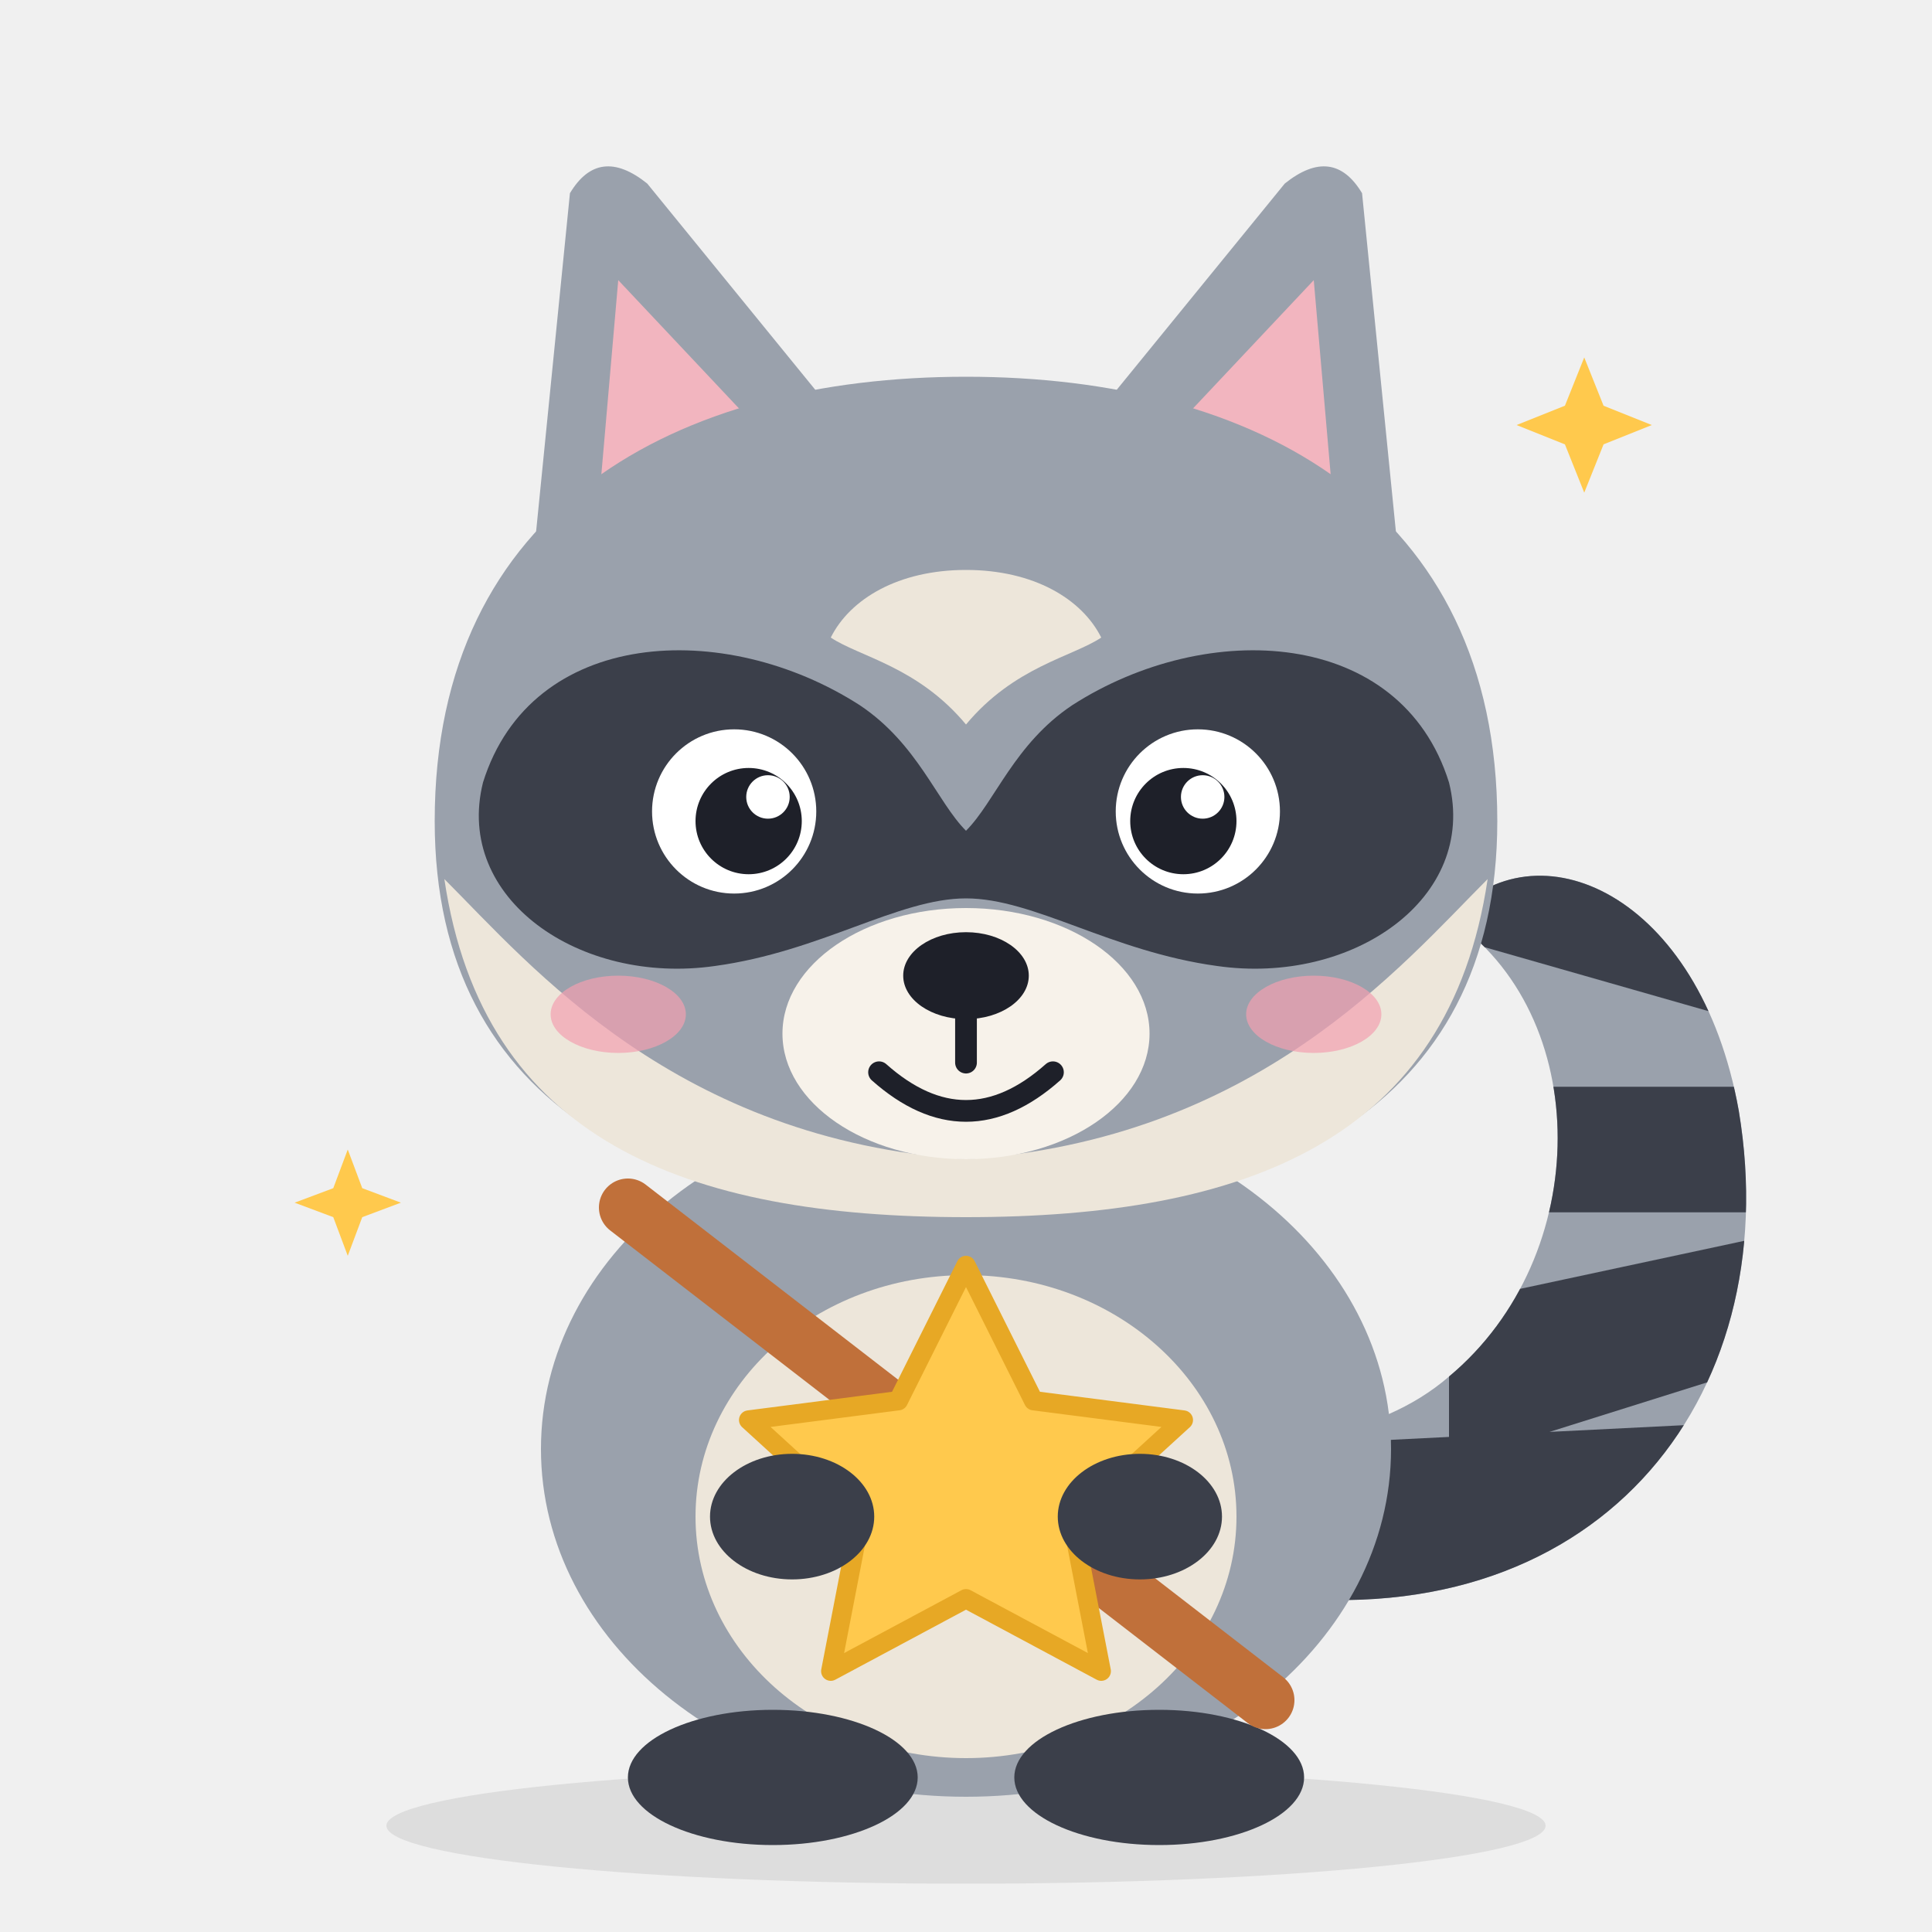
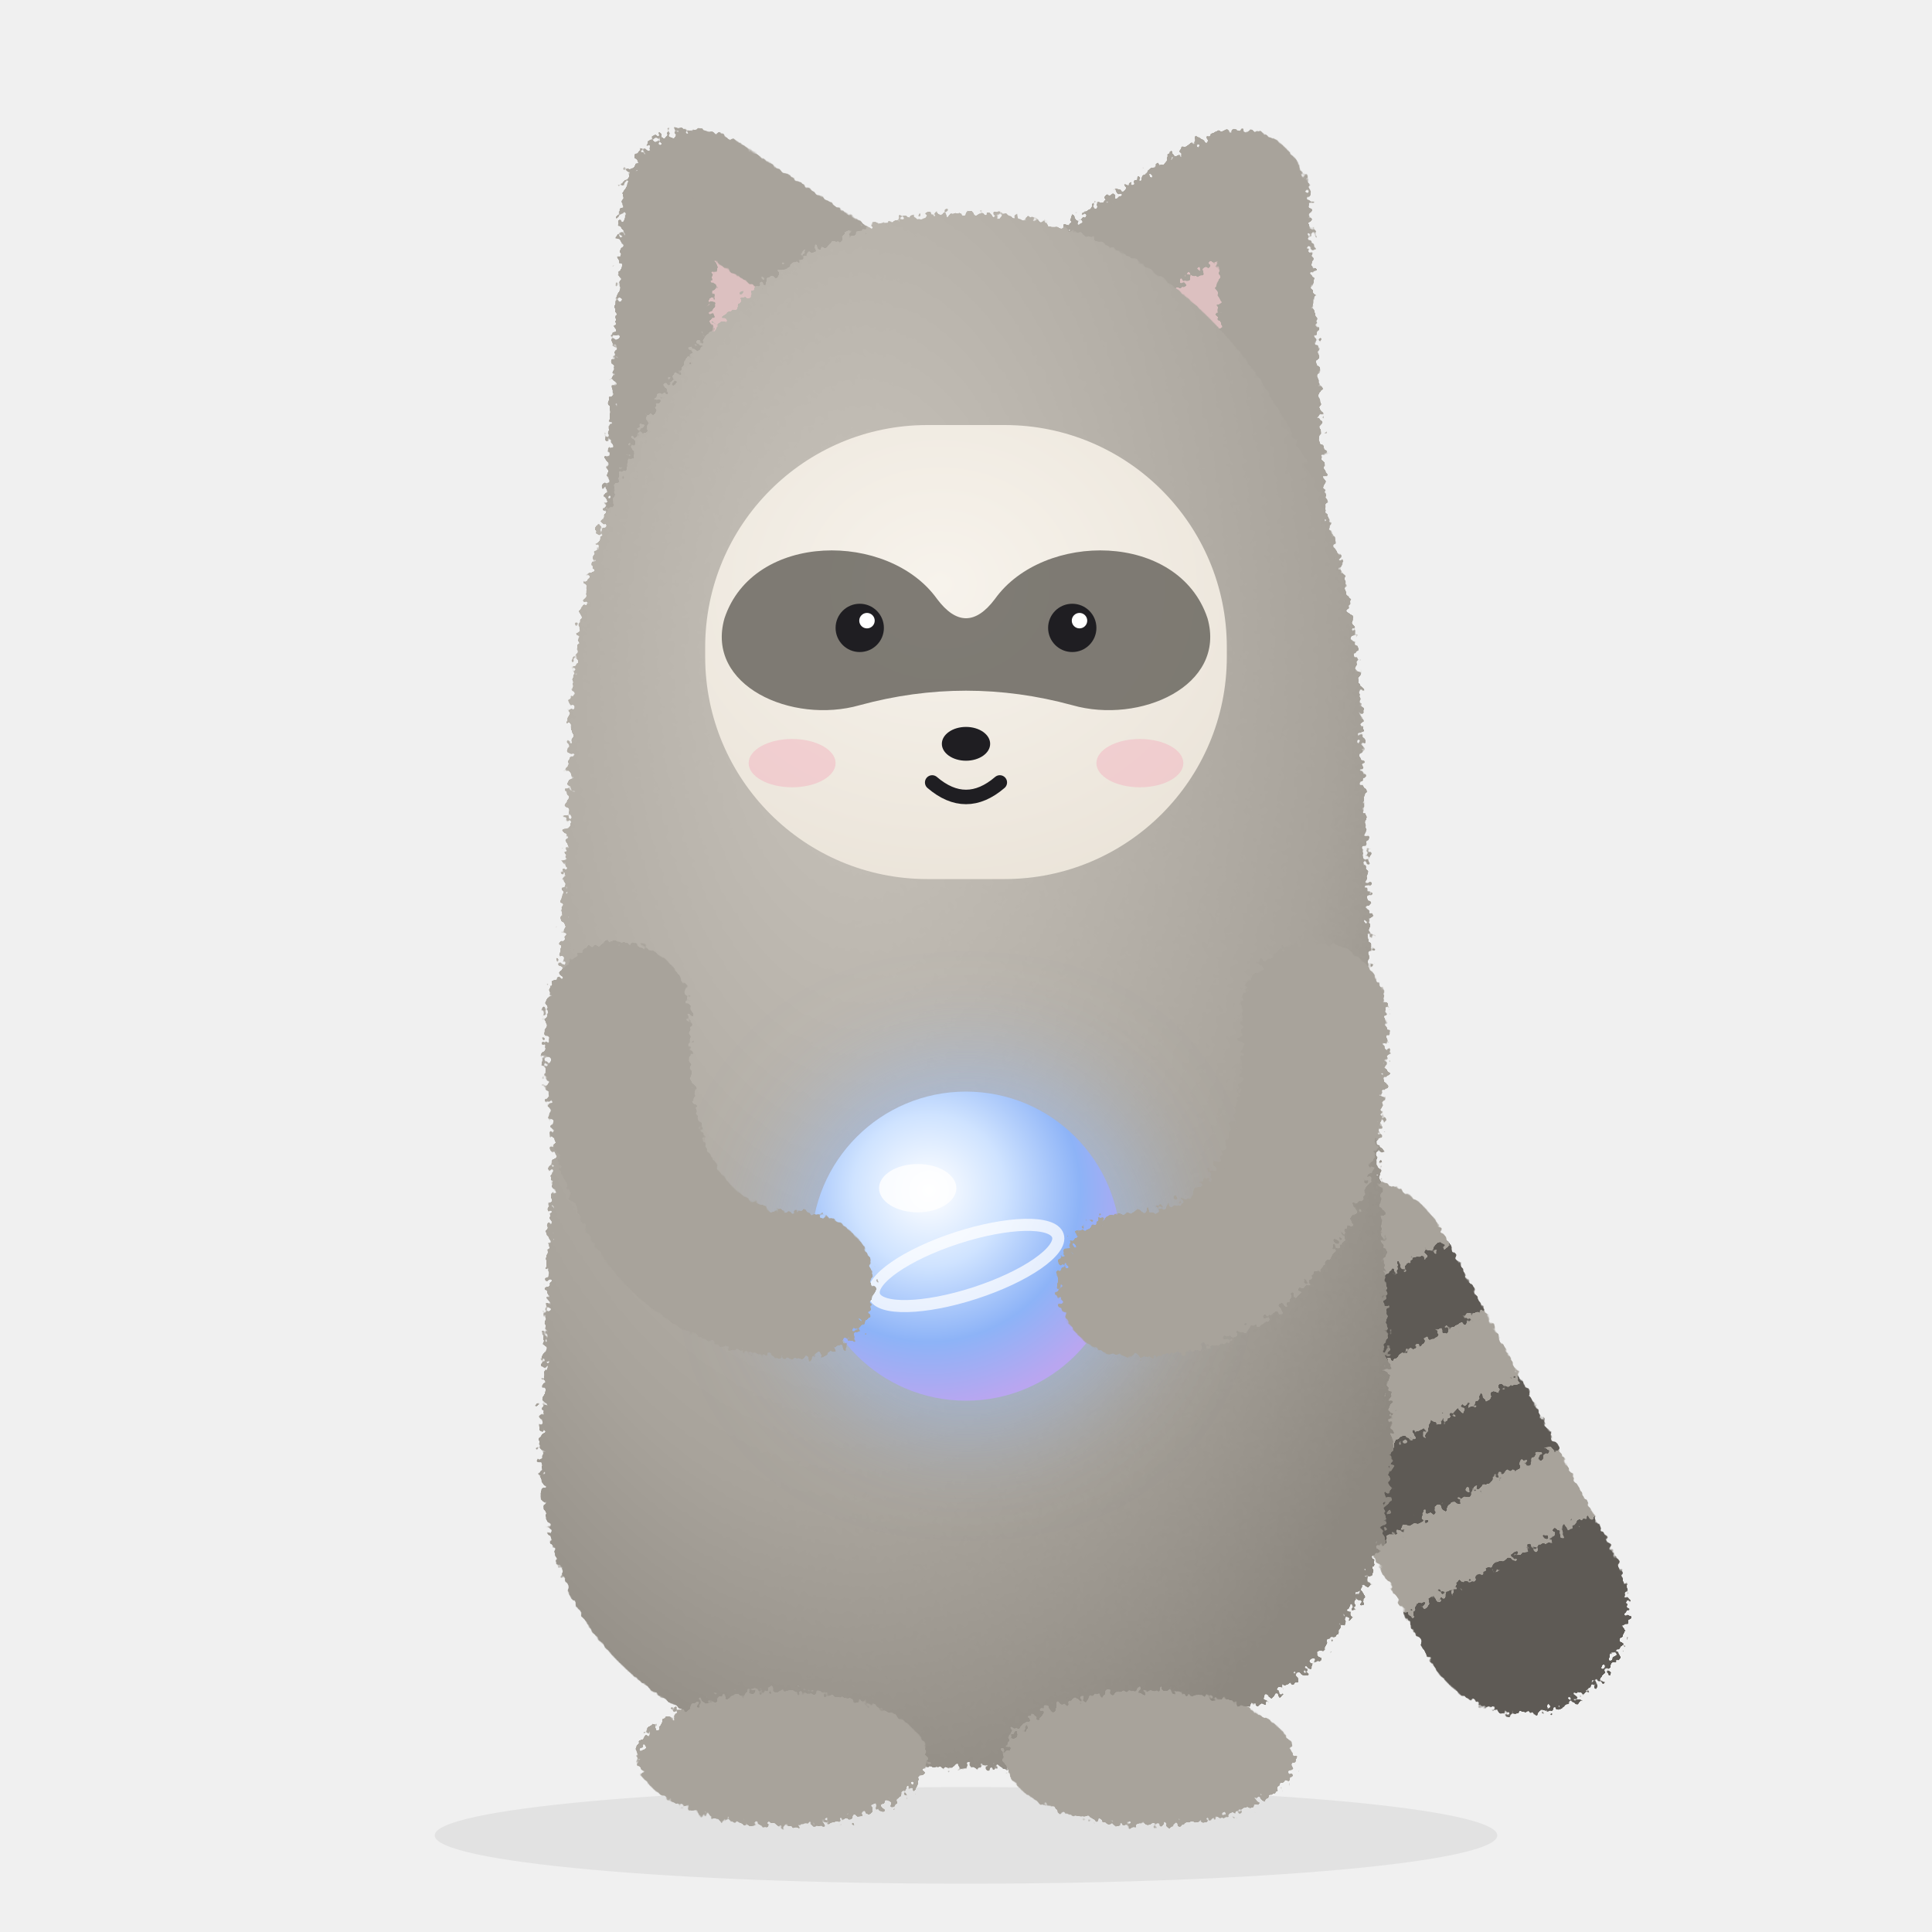
<svg xmlns="http://www.w3.org/2000/svg" viewBox="0 0 400 400" width="400" height="400">
  <defs>
-     <clipPath id="tail">
-       <path d="M260 330C330 340 370 290 360 230C352 185 318 170 300 190C330 210 330 260 300 285C285 298 262 300 250 296z" />
-     </clipPath>
+     <filter id="fuzz" filterUnits="userSpaceOnUse" x="0" y="0" width="400" height="400">
+       <feTurbulence type="fractalNoise" baseFrequency="0.7" numOctaves="2" seed="3" />
+       <feDisplacementMap in="SourceGraphic" scale="3.5" />
+     </filter>
+     <filter id="glow" filterUnits="userSpaceOnUse" x="0" y="0" width="400" height="400">
+       <feGaussianBlur stdDeviation="10" />
+     </filter>
+     <radialGradient id="shade" cx="38%" cy="28%" r="80%">
+       <stop offset="0" stop-color="#C9C4BC" />
+       <stop offset=".7" stop-color="#A8A39B" />
+       <stop offset="1" stop-color="#8D8880" />
+     </radialGradient>
+     <radialGradient id="orb" cx="38%" cy="32%" r="70%">
+       <stop offset="0" stop-color="#FFFFFF" />
+       <stop offset=".35" stop-color="#CFE3FF" />
+       <stop offset=".7" stop-color="#8DB3F7" />
+       <stop offset="1" stop-color="#B9A6F0" />
+     </radialGradient>
+     <radialGradient id="face" cx="45%" cy="35%" r="75%">
+       <stop offset="0" stop-color="#F7F3EC" />
+       <stop offset="1" stop-color="#EAE3D8" />
+     </radialGradient>
  </defs>
-   <ellipse cx="200" cy="378" rx="120" ry="12" fill="#000" opacity=".08" />
-   <g clip-path="url(#tail)">
-     <rect x="240" y="160" width="140" height="190" fill="#9AA1AC" />
-     <path d="M300 170l70 20v24l-70-20zM310 225l70 0v26l-70 0zM300 270l70-15v26l-70 22zM250 300l100-5v30l-100 10z" fill="#3B3F4A" />
+   <ellipse cx="200" cy="380" rx="110" ry="10" fill="#000" opacity=".06" />
+   <g filter="url(#fuzz)">
+     <g transform="rotate(-28 300 300)">
+       <rect x="276" y="238" width="44" height="120" rx="22" fill="#A8A39B" />
+       <rect x="276" y="262" width="44" height="16" fill="#5E5A55" />
+       <rect x="276" y="294" width="44" height="16" fill="#5E5A55" />
+       <path d="M276 326h44v10a22 22 0 0 1-44 0z" fill="#5E5A55" />
+     </g>
+     <path d="M132 112L136 40Q140 30 150 36L196 66Z" fill="#A8A39B" stroke="#A8A39B" stroke-width="14" stroke-linejoin="round" />
+     <path d="M268 112L264 40Q260 30 250 36L204 66Z" fill="#A8A39B" stroke="#A8A39B" stroke-width="14" stroke-linejoin="round" />
+     <path d="M146 92L148 54L176 72Z" fill="#E9C7C9" opacity=".8" />
+     <path d="M254 92L252 54L224 72Z" fill="#E9C7C9" opacity=".8" />
+     <path d="M118 156C118 84 158 44 200 44S282 84 282 156L288 296C290 348 252 366 200 366S110 348 112 296Z" fill="url(#shade)" />
+     <ellipse cx="162" cy="364" rx="30" ry="14" fill="#A8A39B" />
+     <ellipse cx="238" cy="364" rx="30" ry="14" fill="#A8A39B" />
  </g>
-   <ellipse cx="200" cy="300" rx="88" ry="72" fill="#9AA1AC" />
-   <ellipse cx="200" cy="314" rx="56" ry="50" fill="#EDE6DA" />
-   <ellipse cx="160" cy="368" rx="30" ry="14" fill="#3B3F4A" />
-   <ellipse cx="240" cy="368" rx="30" ry="14" fill="#3B3F4A" />
-   <path d="M130 250L262 352" stroke="#C0703A" stroke-width="12" stroke-linecap="round" />
-   <path d="M110 120L118 40Q124 30 134 38L178 92z" fill="#9AA1AC" />
-   <path d="M124 104L128 58L160 92z" fill="#F2B5BF" />
-   <path d="M290 120L282 40Q276 30 266 38L222 92z" fill="#9AA1AC" />
-   <path d="M276 104L272 58L240 92z" fill="#F2B5BF" />
-   <path d="M90 170C90 105 140 78 200 78S310 105 310 170C310 230 262 252 200 252S90 230 90 170z" fill="#9AA1AC" />
-   <path d="M92 182C110 200 140 236 200 240C260 236 290 200 308 182C300 236 258 252 200 252S100 236 92 182z" fill="#EDE6DA" />
-   <path d="M200 118C186 118 176 124 172 132C178 136 190 138 200 150C210 138 222 136 228 132C224 124 214 118 200 118z" fill="#EDE6DA" />
-   <path d="M100 162C110 130 150 128 178 146C190 154 194 166 200 172C206 166 210 154 222 146C250 128 290 130 300 162C306 186 280 204 252 200C230 197 214 186 200 186C186 186 170 197 148 200C120 204 94 186 100 162z" fill="#3B3F4A" />
-   <circle cx="152" cy="168" r="17" fill="#fff" />
-   <circle cx="248" cy="168" r="17" fill="#fff" />
-   <circle cx="155" cy="170" r="11" fill="#1E2029" />
-   <circle cx="245" cy="170" r="11" fill="#1E2029" />
-   <circle cx="159" cy="165" r="4.5" fill="#fff" />
-   <circle cx="249" cy="165" r="4.5" fill="#fff" />
-   <ellipse cx="200" cy="214" rx="38" ry="26" fill="#F7F2EA" />
-   <ellipse cx="200" cy="202" rx="13" ry="9" fill="#1E2029" />
-   <path d="M200 210v10M182 222q18 16 36 0" stroke="#1E2029" stroke-width="4.5" fill="none" stroke-linecap="round" />
-   <ellipse cx="128" cy="210" rx="14" ry="8" fill="#F2A0B0" opacity=".7" />
-   <ellipse cx="272" cy="210" rx="14" ry="8" fill="#F2A0B0" opacity=".7" />
-   <path d="M200 262l14 28 31 4-23 21 6 31-28-15-28 15 6-31-23-21 31-4z" fill="#FFC94D" stroke="#E7A825" stroke-width="4" stroke-linejoin="round" />
-   <ellipse cx="164" cy="314" rx="17" ry="13" fill="#3B3F4A" />
-   <ellipse cx="236" cy="314" rx="17" ry="13" fill="#3B3F4A" />
-   <path d="M328 74l4 10 10 4-10 4-4 10-4-10-10-4 10-4zM72 238l3 8 8 3-8 3-3 8-3-8-8-3 8-3z" fill="#FFC94D" />
+   <rect x="146" y="88" width="108" height="94" rx="46" fill="url(#face)" />
+   <path d="M150 128C156 110 184 110 194 124Q200 132 206 124C216 110 244 110 250 128C254 142 236 150 222 146Q200 140 178 146C164 150 146 142 150 128Z" fill="#6A665F" opacity=".85" />
+   <circle cx="178" cy="130" r="5" fill="#1F1E22" />
+   <circle cx="222" cy="130" r="5" fill="#1F1E22" />
+   <circle cx="179.5" cy="128.5" r="1.6" fill="#fff" />
+   <circle cx="223.5" cy="128.5" r="1.6" fill="#fff" />
+   <ellipse cx="200" cy="154" rx="5" ry="3.5" fill="#1F1E22" />
+   <path d="M193 162q7 6 14 0" stroke="#1F1E22" stroke-width="3" fill="none" stroke-linecap="round" />
+   <ellipse cx="164" cy="158" rx="9" ry="5" fill="#F2B8C2" opacity=".55" />
+   <ellipse cx="236" cy="158" rx="9" ry="5" fill="#F2B8C2" opacity=".55" />
+   <circle cx="200" cy="258" r="38" fill="#9CC1FF" opacity=".55" filter="url(#glow)" />
+   <circle cx="200" cy="258" r="32" fill="url(#orb)" />
+   <ellipse cx="200" cy="262" rx="20" ry="6" fill="none" stroke="#fff" stroke-width="2.5" opacity=".75" transform="rotate(-18 200 262)" />
+   <ellipse cx="190" cy="246" rx="8" ry="5" fill="#fff" opacity=".8" />
+   <g filter="url(#fuzz)">
+     <path d="M128 210C126 244 140 266 166 266" stroke="#A8A39B" stroke-width="30" fill="none" stroke-linecap="round" />
+     <path d="M272 210C274 244 260 266 234 266" stroke="#A8A39B" stroke-width="30" fill="none" stroke-linecap="round" />
+   </g>
</svg>
